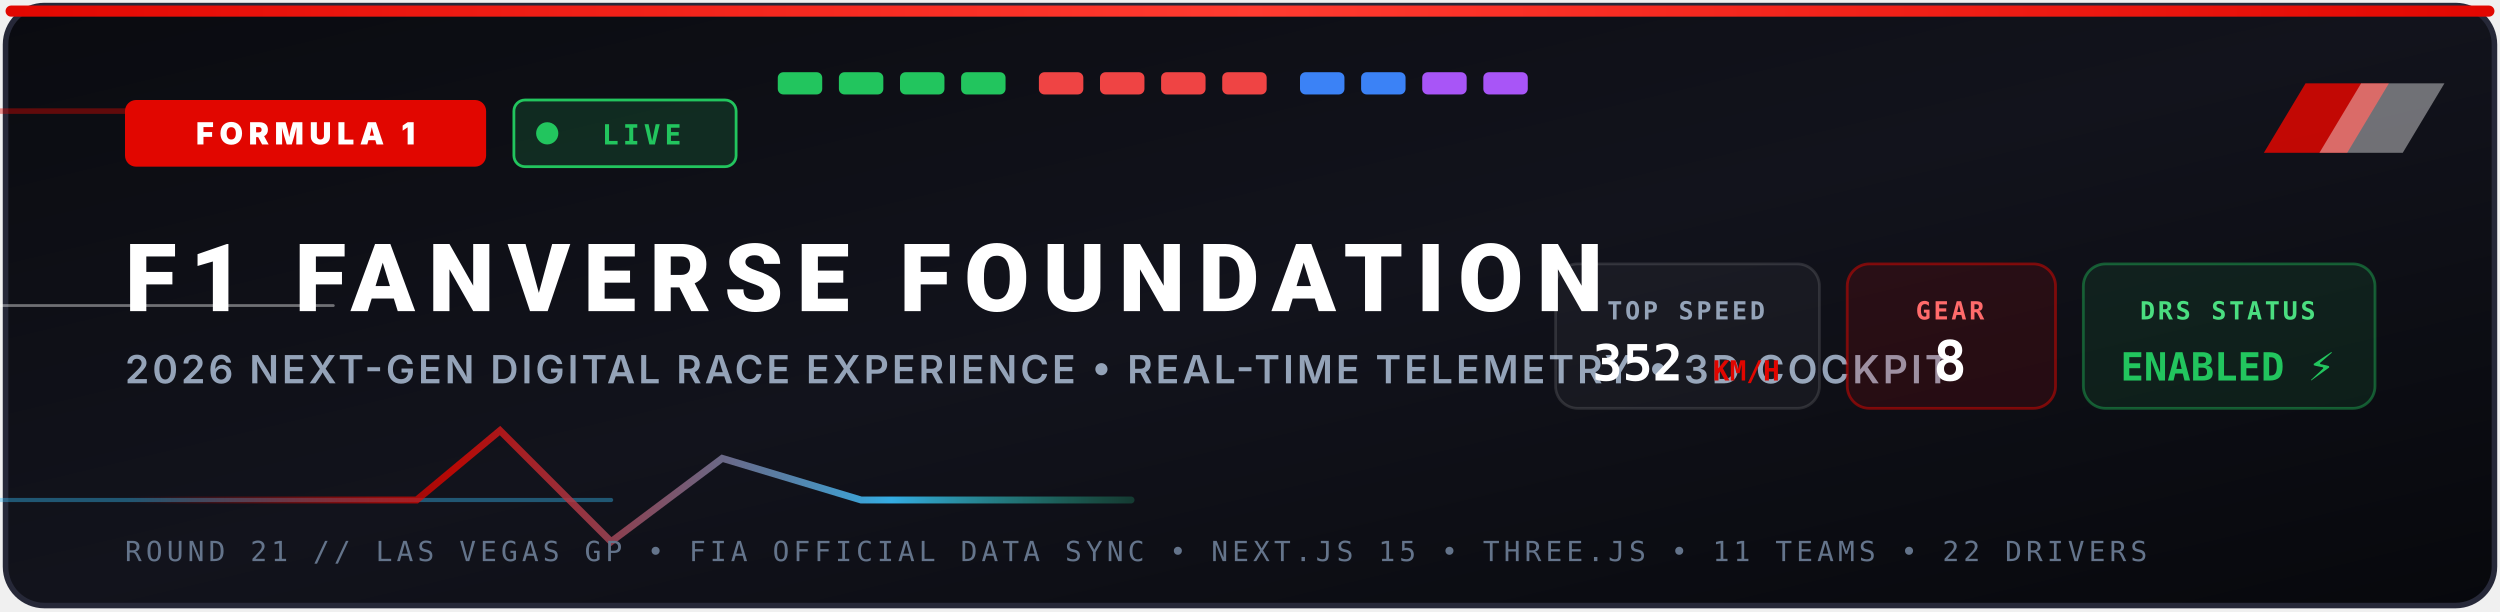
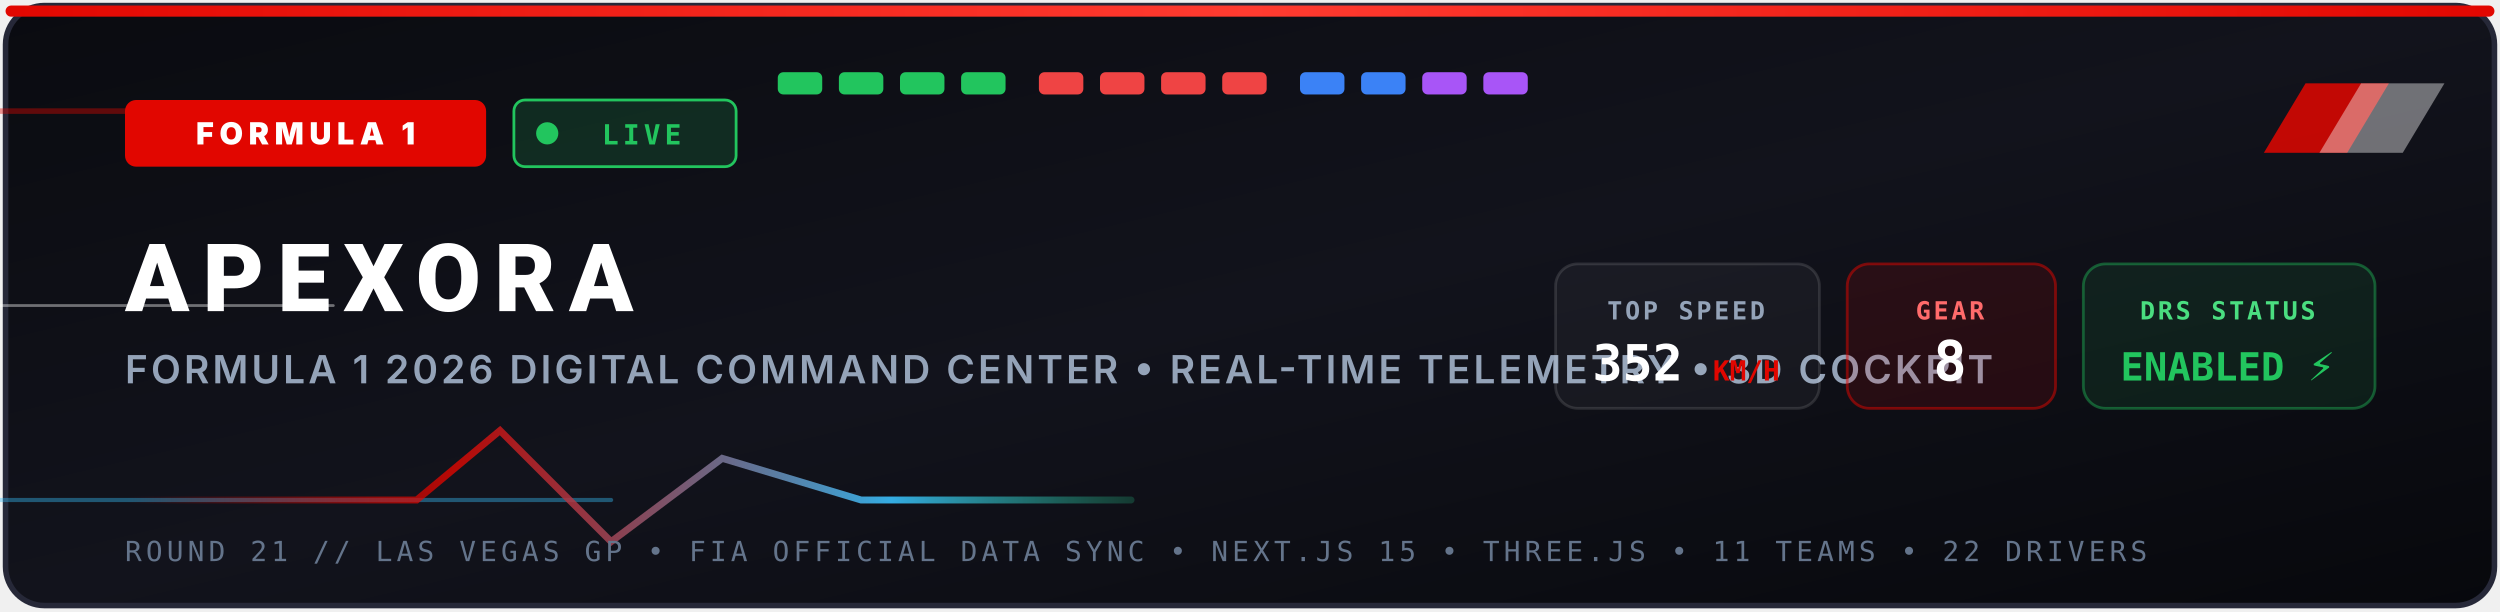
<svg xmlns="http://www.w3.org/2000/svg" viewBox="0 0 900 220" width="100%" height="220" style="background: transparent;">
  <defs>
    <linearGradient id="bg" x1="0%" y1="0%" x2="100%" y2="100%">
      <stop offset="0%" stop-color="#0a0b10" />
      <stop offset="50%" stop-color="#12131c" />
      <stop offset="100%" stop-color="#07080c" />
    </linearGradient>
    <linearGradient id="redGlow" x1="0%" y1="0%" x2="100%" y2="0%">
      <stop offset="0%" stop-color="#e10600" />
      <stop offset="50%" stop-color="#ff3b30" />
      <stop offset="100%" stop-color="#e10600" />
    </linearGradient>
    <linearGradient id="lineGrad" x1="0%" y1="0%" x2="100%" y2="0%">
      <stop offset="0%" stop-color="#e10600" stop-opacity="0" />
      <stop offset="30%" stop-color="#e10600" stop-opacity="0.8" />
      <stop offset="70%" stop-color="#38bdf8" stop-opacity="0.9" />
      <stop offset="100%" stop-color="#22c55e" stop-opacity="0" />
    </linearGradient>
    <filter id="glow" x="-20%" y="-20%" width="140%" height="140%">
      <feGaussianBlur stdDeviation="4" result="blur" />
      <feMerge>
        <feMergeNode in="blur" />
        <feMergeNode in="SourceGraphic" />
      </feMerge>
    </filter>
    <style>
      @keyframes revCycle {
        0%, 100% { fill-opacity: 0.2; }
        15% { fill-opacity: 1; }
        50% { fill-opacity: 1; }
        75% { fill-opacity: 0.3; }
      }
      @keyframes speedDash {
        0% { transform: translateX(-300px); opacity: 0; }
        20% { opacity: 0.8; }
        80% { opacity: 0.8; }
        100% { transform: translateX(950px); opacity: 0; }
      }
      @keyframes pulseGlow {
        0%, 100% { filter: drop-shadow(0 0 8px rgba(225, 6, 0, 0.4)); }
        50% { filter: drop-shadow(0 0 18px rgba(225, 6, 0, 0.85)); }
      }
      @keyframes telemetryFlow {
        0% { stroke-dashoffset: 400; }
        100% { stroke-dashoffset: 0; }
      }
      @keyframes shiftBlink {
        0%, 100% { opacity: 0.2; }
        50% { opacity: 1; }
      }
      .telemetry-path {
        stroke-dasharray: 400;
        animation: telemetryFlow 3s linear infinite;
      }
      .f1-brand {
        font-family: -apple-system, BlinkMacSystemFont, 'Segoe UI', Roboto, Helvetica, Arial, sans-serif;
        font-weight: 900;
        letter-spacing: 0.14em;
        animation: pulseGlow 2.5s ease-in-out infinite;
      }
      .dash-1 { animation: speedDash 2.4s ease-in infinite; }
      .dash-2 { animation: speedDash 3.1s ease-in infinite 0.7s; }
      .dash-3 { animation: speedDash 2.8s ease-in infinite 1.3s; }
      .shift-light { animation: shiftBlink 0.6s infinite; }
    </style>
  </defs>
  <rect x="2" y="2" width="896" height="216" rx="14" fill="url(#bg)" stroke="#262838" stroke-width="2" />
  <rect x="2" y="2" width="896" height="4" rx="2" fill="url(#redGlow)" />
  <g opacity="0.4">
    <line class="dash-1" x1="0" y1="40" x2="160" y2="40" stroke="#e10600" stroke-width="2" stroke-linecap="round" />
    <line class="dash-2" x1="0" y1="180" x2="220" y2="180" stroke="#38bdf8" stroke-width="1.5" stroke-linecap="round" />
    <line class="dash-3" x1="0" y1="110" x2="120" y2="110" stroke="#ffffff" stroke-width="1" stroke-linecap="round" />
  </g>
  <path d="M 830 30 L 860 30 L 845 55 L 815 55 Z" fill="#e10600" opacity="0.85" />
  <path d="M 850 30 L 880 30 L 865 55 L 835 55 Z" fill="#ffffff" opacity="0.4" />
  <g transform="translate(280, 26)">
    <rect x="0" y="0" width="16" height="8" rx="2" fill="#22c55e" style="animation: revCycle 1.6s infinite 0.1s;" />
    <rect x="22" y="0" width="16" height="8" rx="2" fill="#22c55e" style="animation: revCycle 1.6s infinite 0.2s;" />
    <rect x="44" y="0" width="16" height="8" rx="2" fill="#22c55e" style="animation: revCycle 1.6s infinite 0.3s;" />
    <rect x="66" y="0" width="16" height="8" rx="2" fill="#22c55e" style="animation: revCycle 1.6s infinite 0.4s;" />
    <rect x="94" y="0" width="16" height="8" rx="2" fill="#ef4444" style="animation: revCycle 1.6s infinite 0.5s;" />
    <rect x="116" y="0" width="16" height="8" rx="2" fill="#ef4444" style="animation: revCycle 1.6s infinite 0.6s;" />
    <rect x="138" y="0" width="16" height="8" rx="2" fill="#ef4444" style="animation: revCycle 1.6s infinite 0.7s;" />
    <rect x="160" y="0" width="16" height="8" rx="2" fill="#ef4444" style="animation: revCycle 1.6s infinite 0.8s;" />
    <rect x="188" y="0" width="16" height="8" rx="2" fill="#3b82f6" style="animation: revCycle 1.6s infinite 0.9s;" />
    <rect x="210" y="0" width="16" height="8" rx="2" fill="#3b82f6" style="animation: revCycle 1.6s infinite 1.0s;" />
    <rect x="232" y="0" width="16" height="8" rx="2" fill="#a855f7" class="shift-light" />
    <rect x="254" y="0" width="16" height="8" rx="2" fill="#a855f7" class="shift-light" />
  </g>
  <g transform="translate(45, 36)">
    <rect x="0" y="0" width="130" height="24" rx="4" fill="#e10600" />
    <text x="65" y="16" fill="#ffffff" font-family="-apple-system, sans-serif" font-size="11" font-weight="900" letter-spacing="2" text-anchor="middle">FORMULA 1</text>
  </g>
  <g transform="translate(185, 36)">
    <rect x="0" y="0" width="80" height="24" rx="4" fill="rgba(34, 197, 94, 0.16)" stroke="#22c55e" stroke-width="1" />
    <circle cx="12" cy="12" r="4" fill="#22c55e">
      <animate attributeName="opacity" values="1;0.3;1" dur="1.2s" repeatCount="indefinite" />
    </circle>
    <text x="46" y="16" fill="#22c55e" font-family="monospace" font-size="10" font-weight="800" letter-spacing="1.5" text-anchor="middle">LIVE</text>
  </g>
-   <text x="45" y="112" class="f1-brand" fill="#ffffff" font-size="34">F1 FANVERSE FOUNDATION</text>
+   <text x="45" y="112" class="f1-brand" fill="#ffffff" font-size="34">APEXORA</text>
  <text x="45" y="138" fill="#94a3b8" font-family="-apple-system, BlinkMacSystemFont, sans-serif" font-size="14" font-weight="600" letter-spacing="0.08em">
-     2026 NEXT-GEN DIGITAL RACE EXPERIENCE • REAL-TIME TELEMETRY • 3D COCKPIT
+     FORMULA 1 2026 DIGITAL COMMAND CENTER • REAL-TIME TELEMETRY • 3D COCKPIT
  </text>
  <path class="telemetry-path" d="M 45 180 L 150 180 L 180 155 L 220 195 L 260 165 L 310 180 L 440 180" fill="none" stroke="url(#lineGrad)" stroke-width="2.5" stroke-linecap="round" />
  <g transform="translate(560, 95)">
    <rect x="0" y="0" width="95" height="52" rx="8" fill="rgba(255,255,255,0.04)" stroke="rgba(255,255,255,0.12)" />
    <text x="47" y="20" fill="#94a3b8" font-family="monospace" font-size="9" font-weight="700" letter-spacing="1" text-anchor="middle">TOP SPEED</text>
    <text x="47" y="42" fill="#ffffff" font-family="monospace" font-size="18" font-weight="900" text-anchor="middle">352 <tspan font-size="10" fill="#e10600">KM/H</tspan>
    </text>
    <rect x="105" y="0" width="75" height="52" rx="8" fill="rgba(225,6,0,0.12)" stroke="rgba(225,6,0,0.5)" />
    <text x="142" y="20" fill="#ff6b6b" font-family="monospace" font-size="9" font-weight="700" letter-spacing="1" text-anchor="middle">GEAR</text>
    <text x="142" y="42" fill="#ffffff" font-family="monospace" font-size="20" font-weight="900" text-anchor="middle">8</text>
    <rect x="190" y="0" width="105" height="52" rx="8" fill="rgba(34,197,94,0.1)" stroke="rgba(34,197,94,0.4)" />
    <text x="242" y="20" fill="#4ade80" font-family="monospace" font-size="9" font-weight="700" letter-spacing="1" text-anchor="middle">DRS STATUS</text>
    <text x="242" y="42" fill="#22c55e" font-family="monospace" font-size="14" font-weight="900" text-anchor="middle">ENABLED ⚡</text>
  </g>
  <g transform="translate(45, 202)">
    <text fill="#64748b" font-family="monospace" font-size="10" letter-spacing="1.5">
      ROUND 21 // LAS VEGAS GP • FIA OFFICIAL DATA SYNC • NEXT.JS 15 • THREE.JS • 11 TEAMS • 22 DRIVERS
    </text>
  </g>
</svg>
